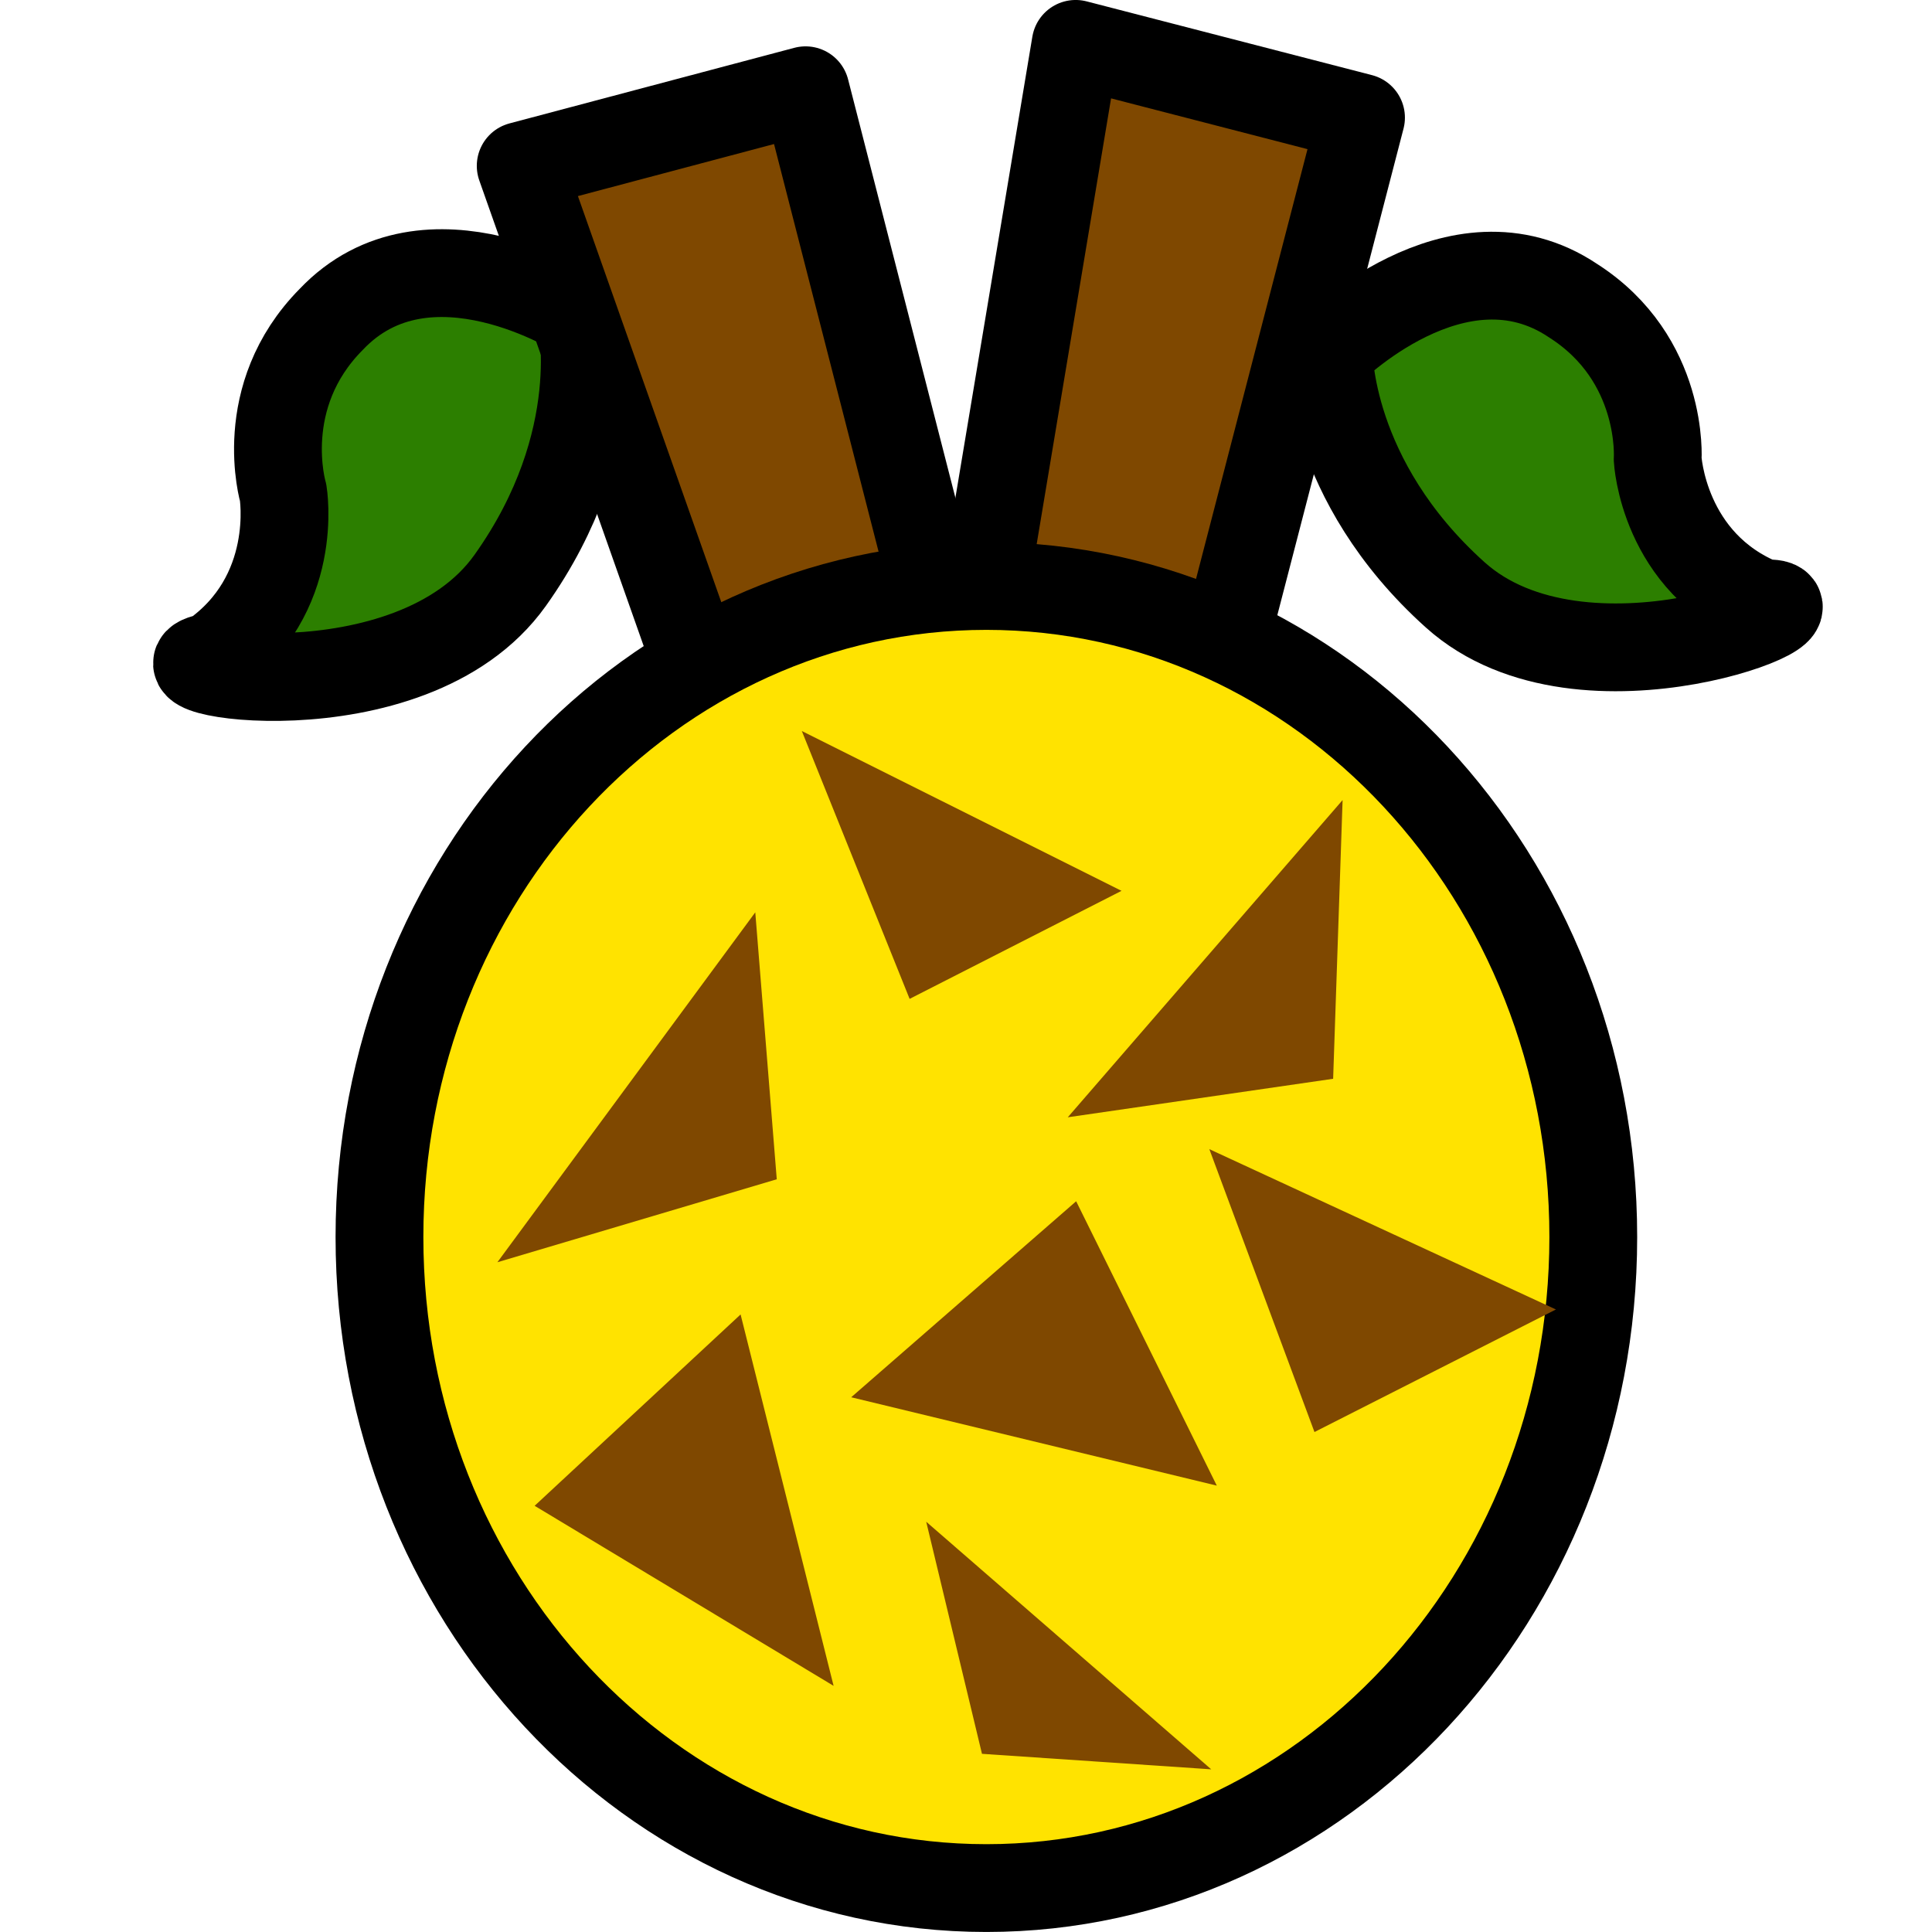
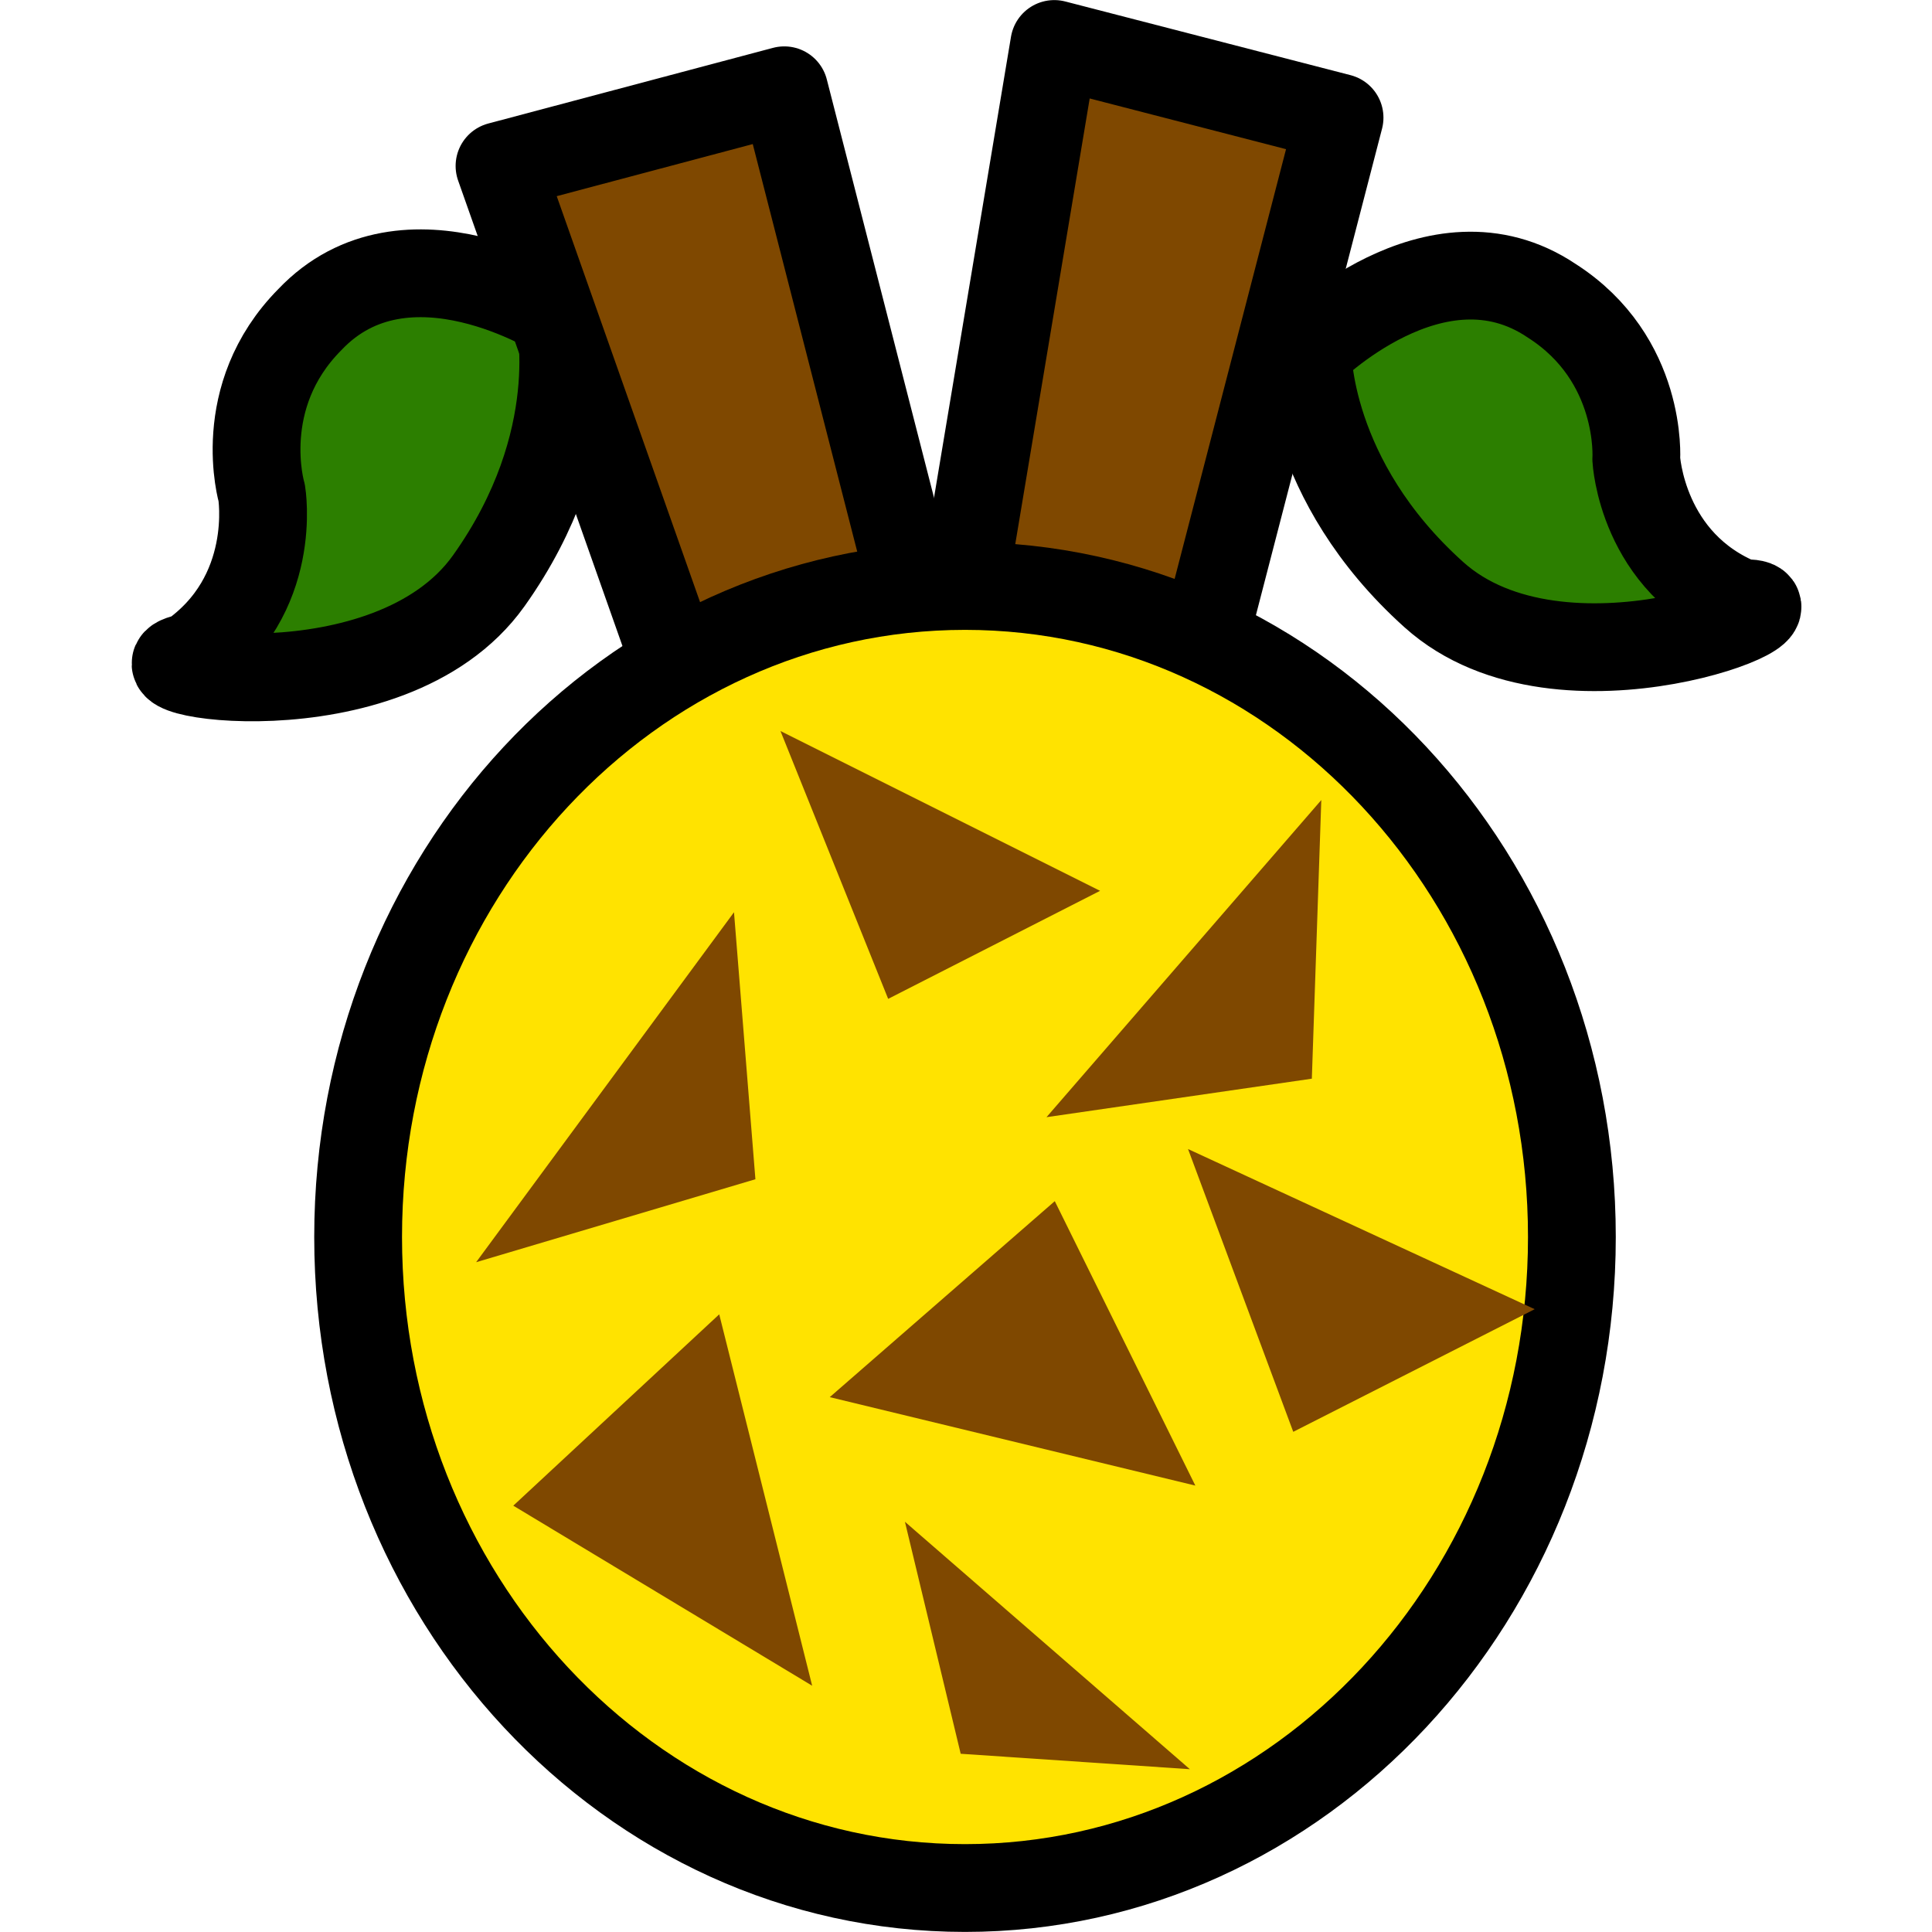
- <svg xmlns="http://www.w3.org/2000/svg" xmlns:xlink="http://www.w3.org/1999/xlink" width="88" height="88" viewBox="0 0 23.283 23.283" version="1.1" id="svg8">
+ <svg xmlns="http://www.w3.org/2000/svg" xmlns:xlink="http://www.w3.org/1999/xlink" width="44" height="44" viewBox="0 0 11.642 11.642" version="1.1" id="svg8">
  <defs id="defs2">
    <linearGradient id="linearGradient832">
      <stop style="stop-color:#fffdfd;stop-opacity:1" offset="0" id="stop828" />
      <stop style="stop-color:#ff0000;stop-opacity:1" offset="1" id="stop830" />
    </linearGradient>
    <radialGradient xlink:href="#linearGradient832" id="radialGradient834" cx="5.752" cy="6.12" fx="5.752" fy="6.12" r="11" gradientTransform="matrix(0.00619697,1.044901,-1.239655,0.00735199,13.30352,0.9523919)" gradientUnits="userSpaceOnUse" />
  </defs>
-   <g id="layer1" transform="translate(0,-285.3583)">
-     <path style="opacity:1;fill:#2c7f00;fill-opacity:1;stroke:#000000;stroke-width:1.058;stroke-linecap:round;stroke-linejoin:round;stroke-miterlimit:4;stroke-dasharray:none;stroke-opacity:1;paint-order:normal" d="m 6.998,289.161 c 0,0 -1.844,-1.181 -3.007,0.047 -0.922,0.931 -0.579,2.087 -0.579,2.087 0,0 0.211,1.239 -0.864,1.979 -0.973,0.171 2.396,0.77 3.6,-0.921 1.204,-1.691 0.851,-3.193 0.851,-3.193 z" id="path926" />
-     <path id="path932" d="m 14.679,293.419 1.723,-6.643 -3.439,-0.889 -1.315,7.88 z" style="opacity:1;fill:#7f4800;fill-opacity:1;stroke:#000000;stroke-width:1.058;stroke-linecap:round;stroke-linejoin:round;stroke-miterlimit:4;stroke-dasharray:none;stroke-opacity:1;paint-order:normal" />
-     <path style="opacity:1;fill:#7f4800;fill-opacity:1;stroke:#000000;stroke-width:1.058;stroke-linecap:round;stroke-linejoin:round;stroke-miterlimit:4;stroke-dasharray:none;stroke-opacity:1;paint-order:normal" d="m 11.413,293.094 -1.705,-6.648 -3.433,0.911 2.658,7.528 z" id="path922" />
-     <ellipse style="opacity:1;fill:#ffe300;fill-opacity:1;stroke:#000000;stroke-width:1.058;stroke-linecap:round;stroke-linejoin:round;stroke-miterlimit:4;stroke-dasharray:none;stroke-opacity:1;paint-order:normal" id="path920" cy="300.266" cx="11.887" rx="7.314" ry="7.846" />
-     <path id="path928" d="m 16.014,289.601 c 0,0 1.542,-1.56 2.944,-0.619 1.102,0.704 1.019,1.909 1.019,1.909 0,0 0.064,1.255 1.273,1.74 0.987,-0.048 -2.17,1.281 -3.712,-0.103 -1.542,-1.384 -1.525,-2.927 -1.525,-2.927 z" style="opacity:1;fill:#2c7f00;fill-opacity:1;stroke:#000000;stroke-width:1.058;stroke-linecap:round;stroke-linejoin:round;stroke-miterlimit:4;stroke-dasharray:none;stroke-opacity:1;paint-order:normal" />
-     <path style="opacity:1;fill:#7f4800;fill-opacity:1;stroke:none;stroke-width:0.529;stroke-linecap:round;stroke-linejoin:round;stroke-miterlimit:4;stroke-dasharray:none;stroke-opacity:1;paint-order:normal" d="m 9.102,296.353 -3.108,4.217 3.367,-1 z" id="path934" />
-     <path style="opacity:1;fill:#7f4800;fill-opacity:1;stroke:none;stroke-width:0.529;stroke-linecap:round;stroke-linejoin:round;stroke-miterlimit:4;stroke-dasharray:none;stroke-opacity:1;paint-order:normal" d="m 9.663,294.168 1.299,3.228 2.554,-1.302 z" id="path936" />
-     <path style="opacity:1;fill:#7f4800;fill-opacity:1;stroke:none;stroke-width:0.529;stroke-linecap:round;stroke-linejoin:round;stroke-miterlimit:4;stroke-dasharray:none;stroke-opacity:1;paint-order:normal" d="m 16.18,295 -3.312,3.823 3.198,-0.464 z" id="path938" />
-     <path style="opacity:1;fill:#7f4800;fill-opacity:1;stroke:none;stroke-width:0.529;stroke-linecap:round;stroke-linejoin:round;stroke-miterlimit:4;stroke-dasharray:none;stroke-opacity:1;paint-order:normal" d="m 12.969,299.835 -2.711,2.362 4.406,1.065 z" id="path940" />
-     <path style="opacity:1;fill:#7f4800;fill-opacity:1;stroke:none;stroke-width:0.529;stroke-linecap:round;stroke-linejoin:round;stroke-miterlimit:4;stroke-dasharray:none;stroke-opacity:1;paint-order:normal" d="m 8.925,301.199 1.121,4.476 -3.603,-2.17 z" id="path942" />
-     <path style="opacity:1;fill:#7f4800;fill-opacity:1;stroke:none;stroke-width:0.529;stroke-linecap:round;stroke-linejoin:round;stroke-miterlimit:4;stroke-dasharray:none;stroke-opacity:1;paint-order:normal" d="m 11.162,303.697 0.672,2.797 2.763,0.187 z" id="path944" />
-     <path style="opacity:1;fill:#7f4800;fill-opacity:1;stroke:none;stroke-width:0.529;stroke-linecap:round;stroke-linejoin:round;stroke-miterlimit:4;stroke-dasharray:none;stroke-opacity:1;paint-order:normal" d="m 14.574,299.207 1.267,3.409 2.91,-1.477 z" id="path946" />
+   <g id="layer1" transform="translate(0,-297)">
+     <path style="opacity:1;fill:#2c7f00;fill-opacity:1;stroke:#000000;stroke-width:0.529;stroke-linecap:round;stroke-linejoin:round;stroke-miterlimit:4;stroke-dasharray:none;stroke-opacity:1;paint-order:normal" d="m 3.371,298.902 c 0,0 -0.922,-0.59 -1.504,0.024 -0.461,0.465 -0.29,1.044 -0.29,1.044 0,0 0.105,0.619 -0.432,0.99 -0.487,0.086 1.198,0.385 1.8,-0.46 0.602,-0.845 0.425,-1.596 0.425,-1.596 z" id="path926" />
+     <path id="path932" d="m 7.211,301.03 0.861,-3.321 -1.719,-0.444 -0.658,3.94 z" style="opacity:1;fill:#7f4800;fill-opacity:1;stroke:#000000;stroke-width:0.529;stroke-linecap:round;stroke-linejoin:round;stroke-miterlimit:4;stroke-dasharray:none;stroke-opacity:1;paint-order:normal" />
+     <path style="opacity:1;fill:#7f4800;fill-opacity:1;stroke:#000000;stroke-width:0.529;stroke-linecap:round;stroke-linejoin:round;stroke-miterlimit:4;stroke-dasharray:none;stroke-opacity:1;paint-order:normal" d="m 5.578,300.868 -0.852,-3.324 -1.716,0.456 1.329,3.764 z" id="path922" />
+     <ellipse style="opacity:1;fill:#ffe300;fill-opacity:1;stroke:#000000;stroke-width:0.529;stroke-linecap:round;stroke-linejoin:round;stroke-miterlimit:4;stroke-dasharray:none;stroke-opacity:1;paint-order:normal" id="path920" cy="304.454" cx="5.815" rx="3.657" ry="3.923" />
+     <path id="path928" d="m 7.878,299.121 c 0,0 0.771,-0.78 1.472,-0.309 0.551,0.352 0.51,0.954 0.51,0.954 0,0 0.032,0.628 0.637,0.87 0.493,-0.024 -1.085,0.64 -1.856,-0.052 -0.771,-0.692 -0.762,-1.464 -0.762,-1.464 z" style="opacity:1;fill:#2c7f00;fill-opacity:1;stroke:#000000;stroke-width:0.529;stroke-linecap:round;stroke-linejoin:round;stroke-miterlimit:4;stroke-dasharray:none;stroke-opacity:1;paint-order:normal" />
+     <path style="opacity:1;fill:#7f4800;fill-opacity:1;stroke:none;stroke-width:0.265;stroke-linecap:round;stroke-linejoin:round;stroke-miterlimit:4;stroke-dasharray:none;stroke-opacity:1;paint-order:normal" d="m 4.423,302.497 -1.554,2.109 1.683,-0.5 z" id="path934" />
+     <path style="opacity:1;fill:#7f4800;fill-opacity:1;stroke:none;stroke-width:0.265;stroke-linecap:round;stroke-linejoin:round;stroke-miterlimit:4;stroke-dasharray:none;stroke-opacity:1;paint-order:normal" d="m 4.703,301.405 0.649,1.614 1.277,-0.651 z" id="path936" />
+     <path style="opacity:1;fill:#7f4800;fill-opacity:1;stroke:none;stroke-width:0.265;stroke-linecap:round;stroke-linejoin:round;stroke-miterlimit:4;stroke-dasharray:none;stroke-opacity:1;paint-order:normal" d="m 7.962,301.821 -1.656,1.911 1.599,-0.232 z" id="path938" />
+     <path style="opacity:1;fill:#7f4800;fill-opacity:1;stroke:none;stroke-width:0.265;stroke-linecap:round;stroke-linejoin:round;stroke-miterlimit:4;stroke-dasharray:none;stroke-opacity:1;paint-order:normal" d="m 6.356,304.238 -1.356,1.181 2.203,0.533 z" id="path940" />
+     <path style="opacity:1;fill:#7f4800;fill-opacity:1;stroke:none;stroke-width:0.265;stroke-linecap:round;stroke-linejoin:round;stroke-miterlimit:4;stroke-dasharray:none;stroke-opacity:1;paint-order:normal" d="m 4.334,304.92 0.56,2.238 -1.801,-1.085 z" id="path942" />
+     <path style="opacity:1;fill:#7f4800;fill-opacity:1;stroke:none;stroke-width:0.265;stroke-linecap:round;stroke-linejoin:round;stroke-miterlimit:4;stroke-dasharray:none;stroke-opacity:1;paint-order:normal" d="m 5.453,306.17 0.336,1.398 1.381,0.093 z" id="path944" />
+     <path style="opacity:1;fill:#7f4800;fill-opacity:1;stroke:none;stroke-width:0.265;stroke-linecap:round;stroke-linejoin:round;stroke-miterlimit:4;stroke-dasharray:none;stroke-opacity:1;paint-order:normal" d="m 7.159,303.924 0.634,1.704 1.455,-0.739 z" id="path946" />
  </g>
</svg>
